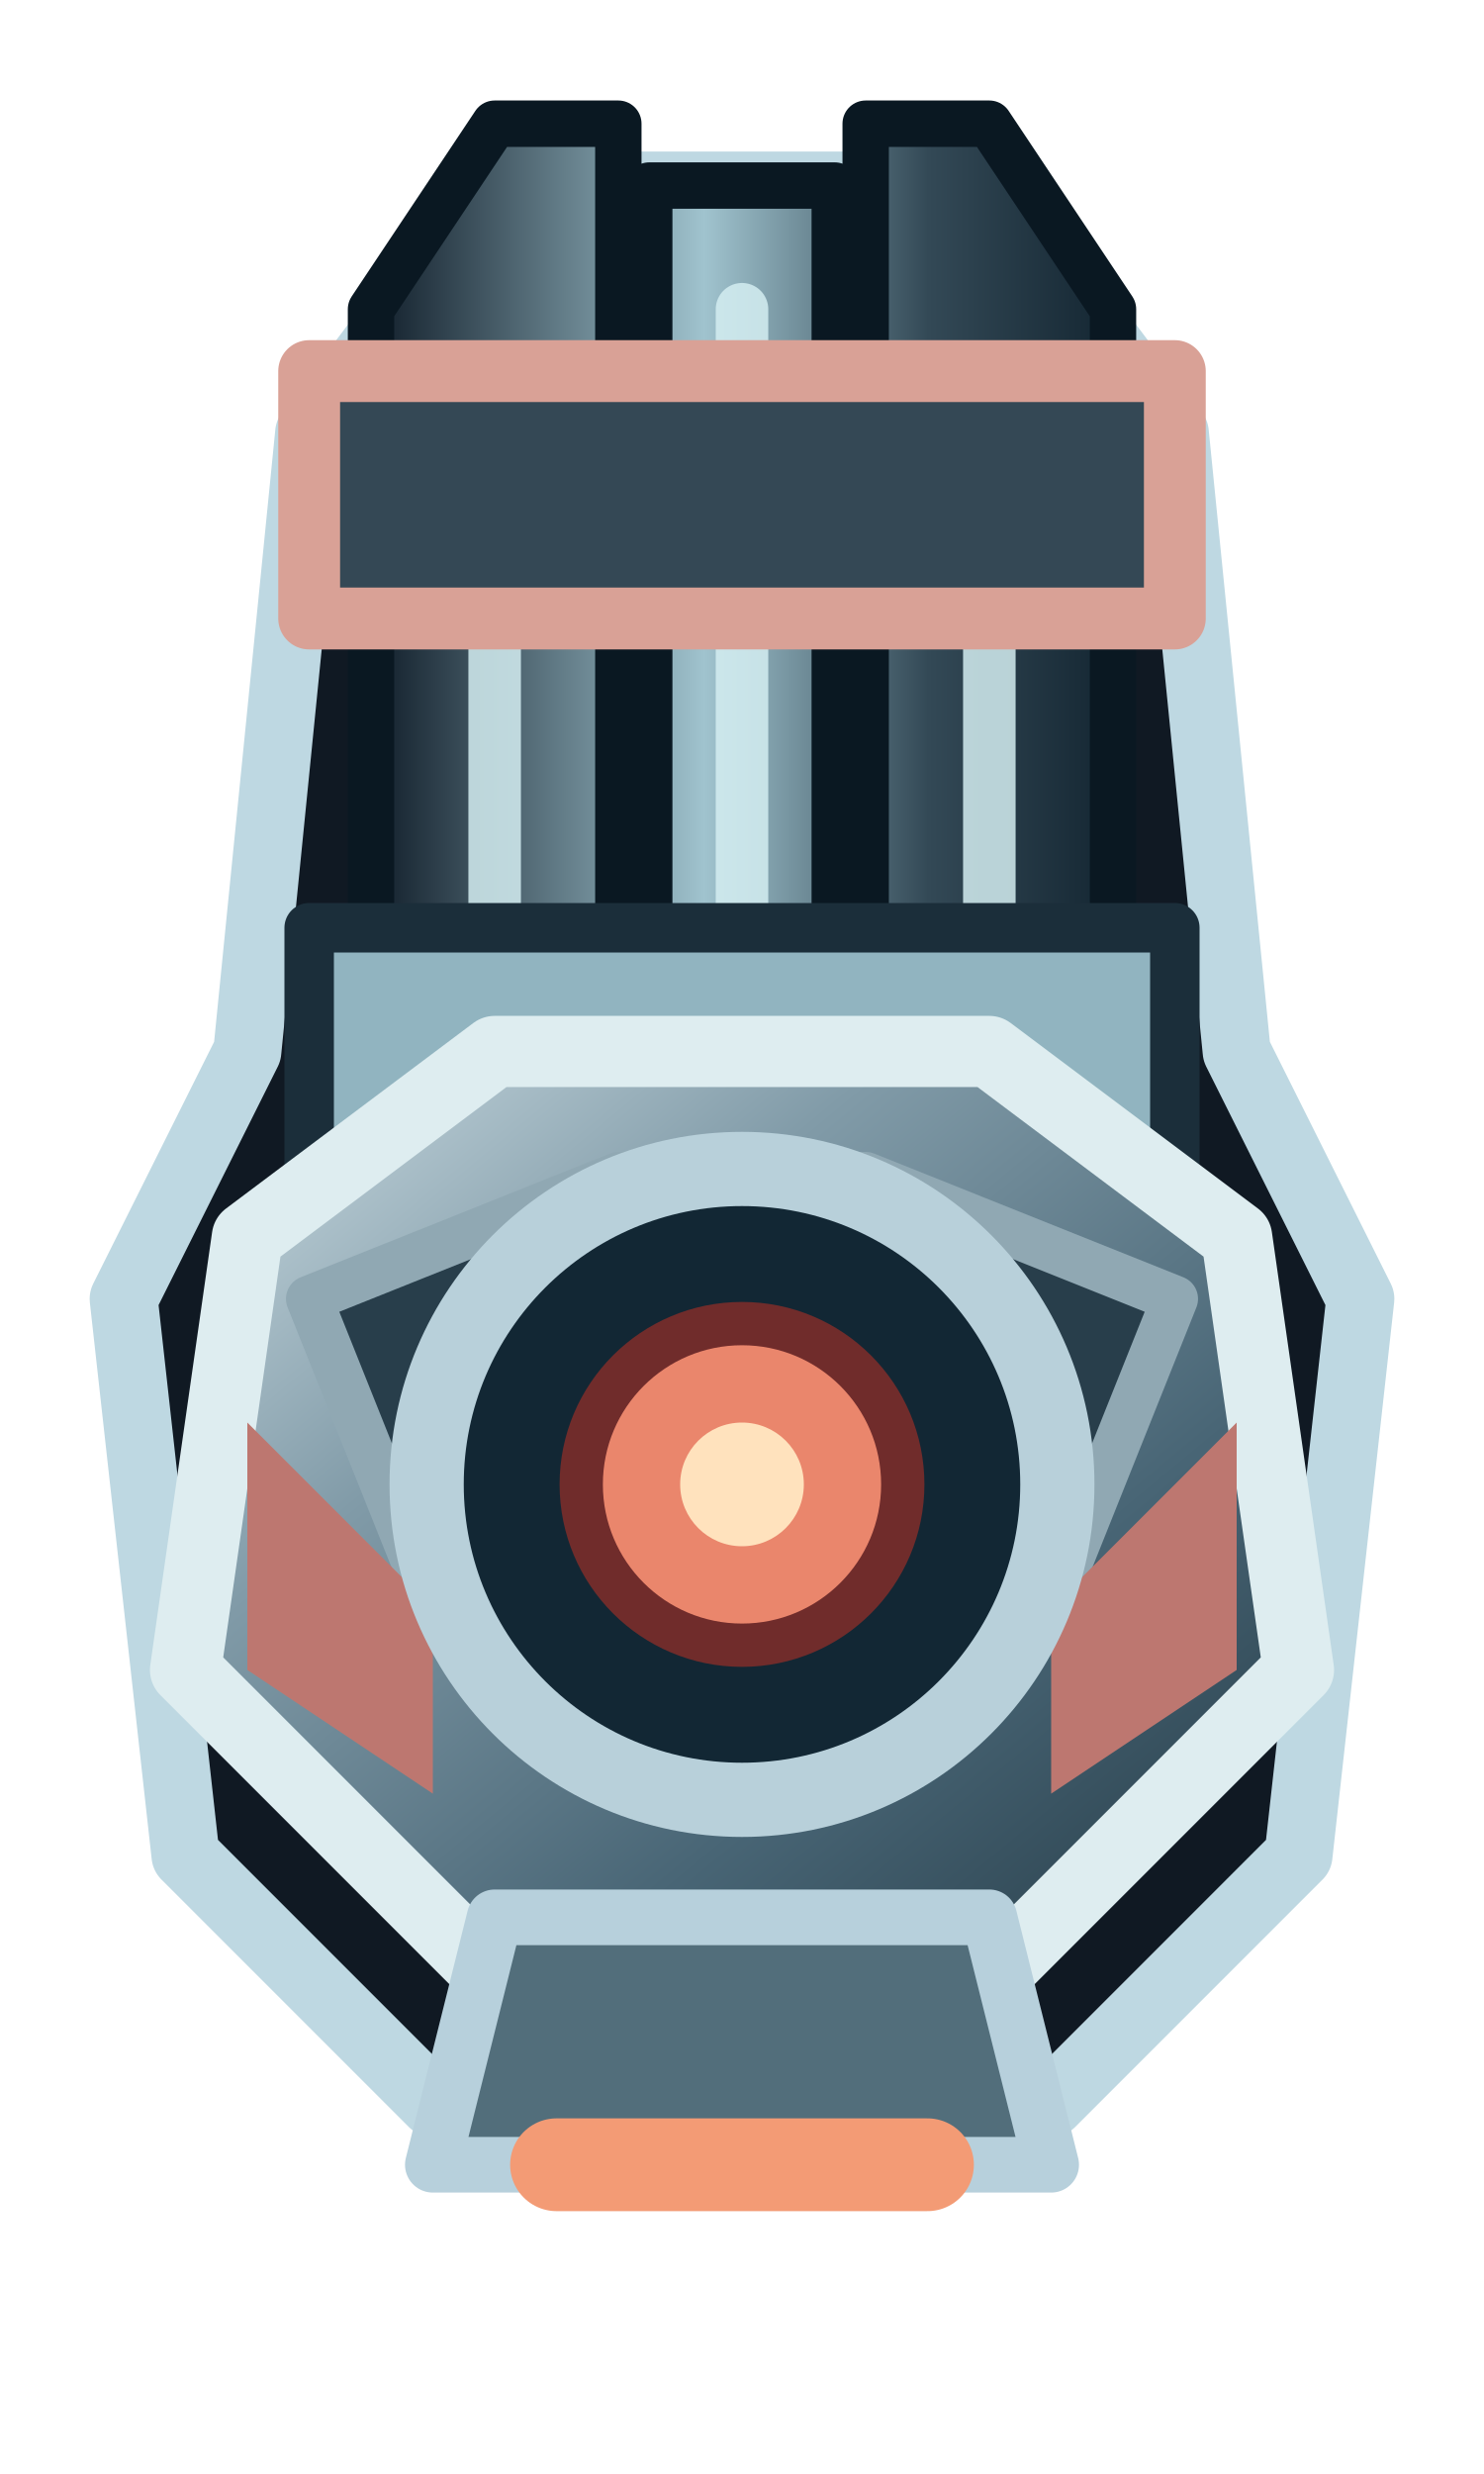
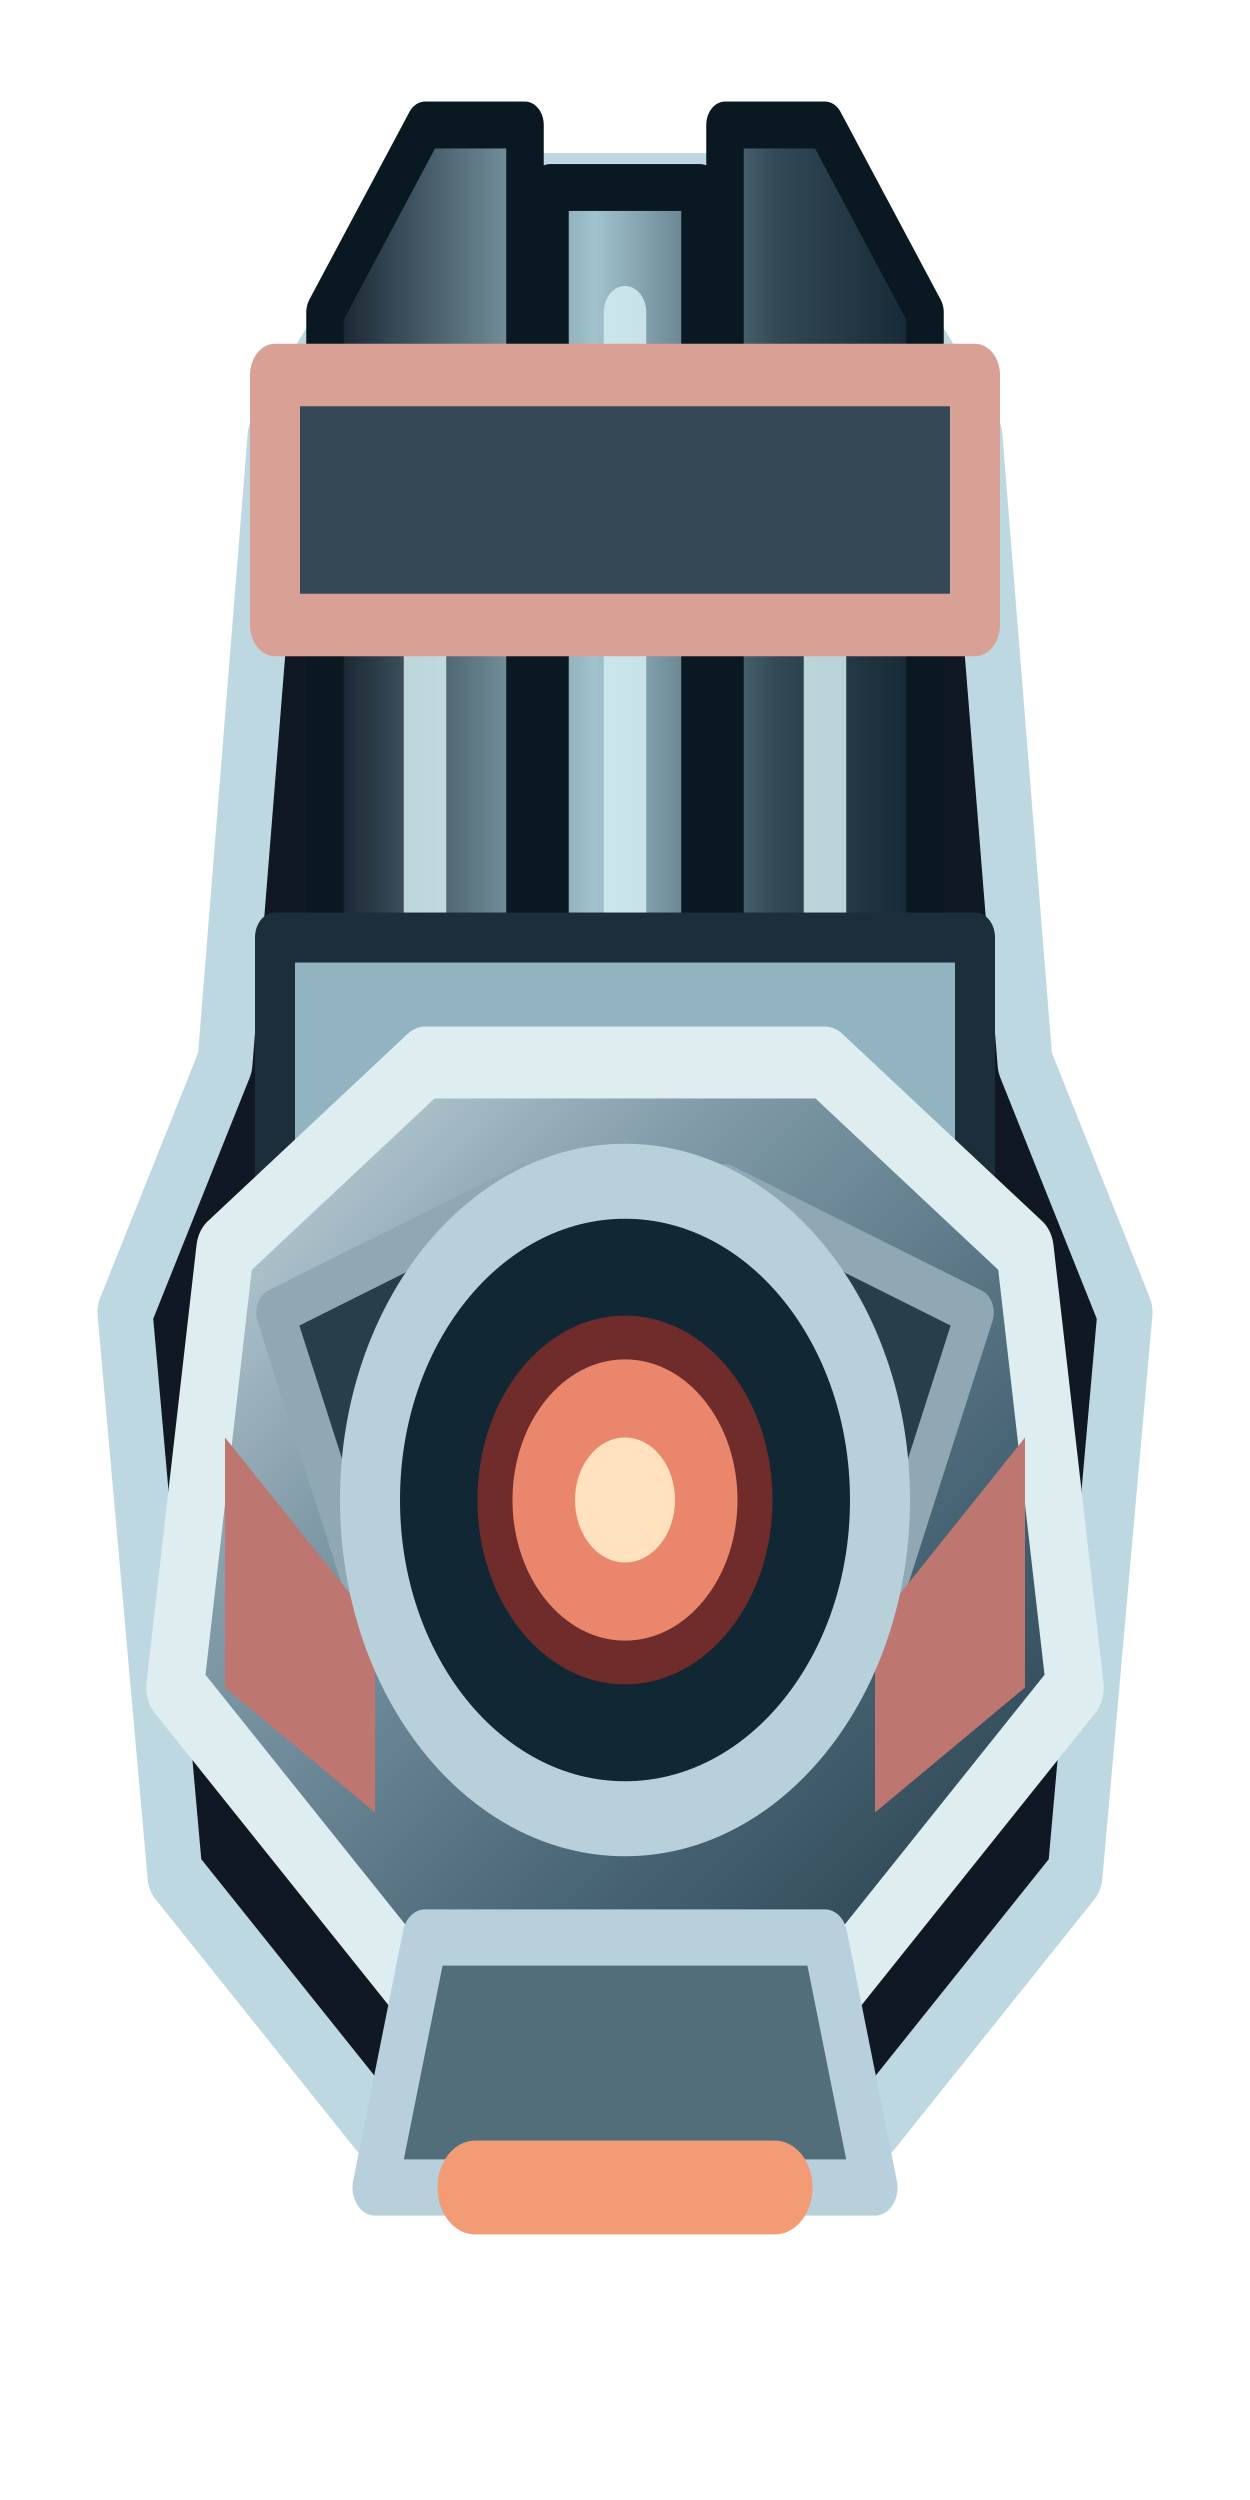
- <svg xmlns="http://www.w3.org/2000/svg" width="24" height="40" viewBox="0 0 24 40">
+ <svg xmlns="http://www.w3.org/2000/svg" width="20" height="40" viewBox="0 0 20 40">
  <defs>
    <linearGradient id="armour" x1="0" y1="0" x2="1" y2="1">
      <stop stop-color="#d1e1e7" />
      <stop offset=".32" stop-color="#819ba8" />
      <stop offset=".67" stop-color="#486575" />
      <stop offset="1" stop-color="#223742" />
    </linearGradient>
    <linearGradient id="barrels" x1="0" y1="0" x2="1" y2="0">
      <stop stop-color="#101d29" />
      <stop offset=".45" stop-color="#a0c3ce" />
      <stop offset=".75" stop-color="#334956" />
      <stop offset="1" stop-color="#142632" />
    </linearGradient>
  </defs>
-   <g stroke-linejoin="round" stroke-linecap="round">
+   <g transform="translate(0.4 0) scale(0.8 1)" stroke-linejoin="round" stroke-linecap="round">
    <path d="M4 17L5 7L8 3H16L19 7L20 17L22 21L21 30L17 34H7L3 30L2 21Z" fill="#101923" stroke="#bed8e2" stroke-width="1.1" />
    <path d="M6 18V5L8 2H10V18Z M10.5 19V3H13.5V19Z M14 18V2H16L18 5V18Z" fill="url(#barrels)" stroke="#0a1822" stroke-width=".75" />
    <path d="M8 6V16 M12 5V17 M16 6V16" stroke="#d3edf1" stroke-width=".85" opacity=".85" />
    <path d="M5 6H19V10H5Z" fill="#344855" stroke="#d9a196" stroke-width="1" />
    <path d="M5 15H19V19H5Z" fill="#91b4c0" stroke="#1b2e3a" stroke-width=".8" />
    <path d="M4 20L8 17H16L20 20L21 27L16 32H8L3 27Z" fill="url(#armour)" stroke="#deedf0" stroke-width="1.15" />
    <path d="M5 21L10 19H14L19 21L17 26H7Z" fill="#283e4b" stroke="#90a8b3" stroke-width=".75" />
    <path d="M4 23L7 26L7 29L4 27Z M20 23L17 26L17 29L20 27Z" fill="#bd7770" />
    <circle cx="12" cy="24" r="5.1" fill="#122734" stroke="#b8d0da" stroke-width="1.2" />
    <circle cx="12" cy="24" r="2.6" fill="#ea866c" stroke="#702c2b" stroke-width=".7" />
    <circle cx="12" cy="24" r="1" fill="#ffe2bd" />
    <path d="M8 31H16L17 35H7Z" fill="#526e7b" stroke="#b7d0dc" stroke-width=".9" />
    <path d="M9 35H15" stroke="#f39b75" stroke-width="1.5" />
  </g>
</svg>
